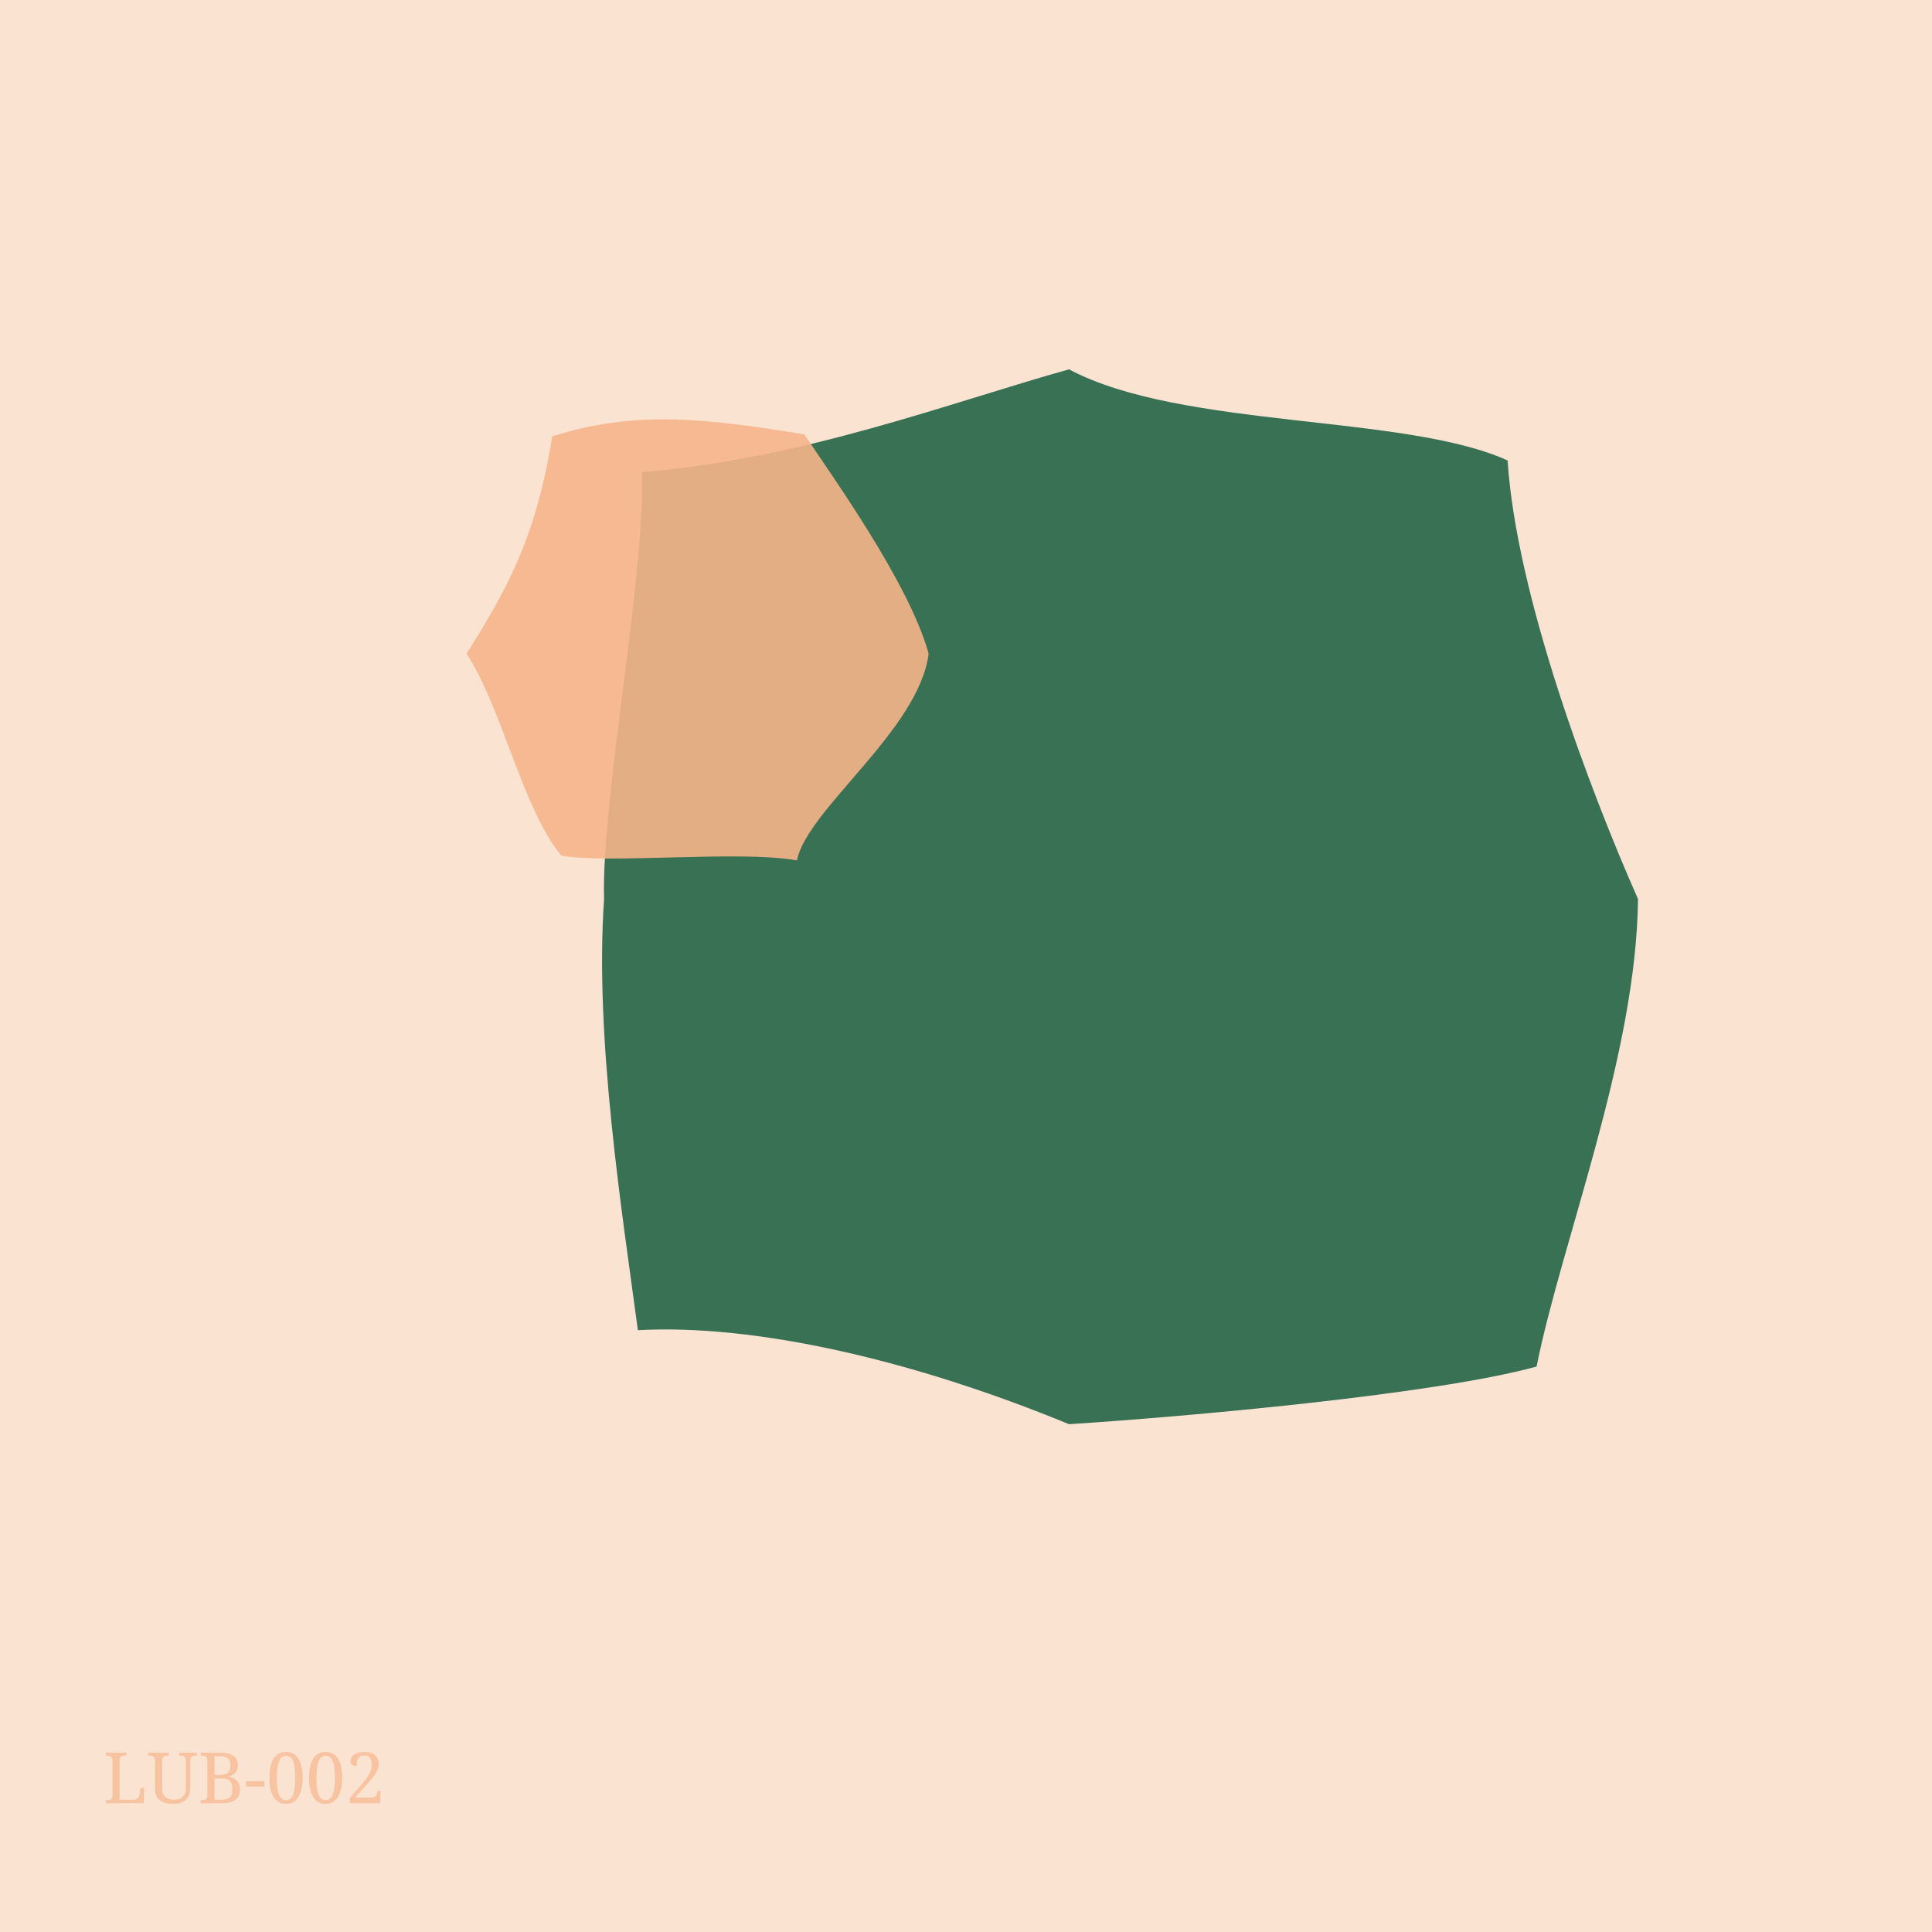
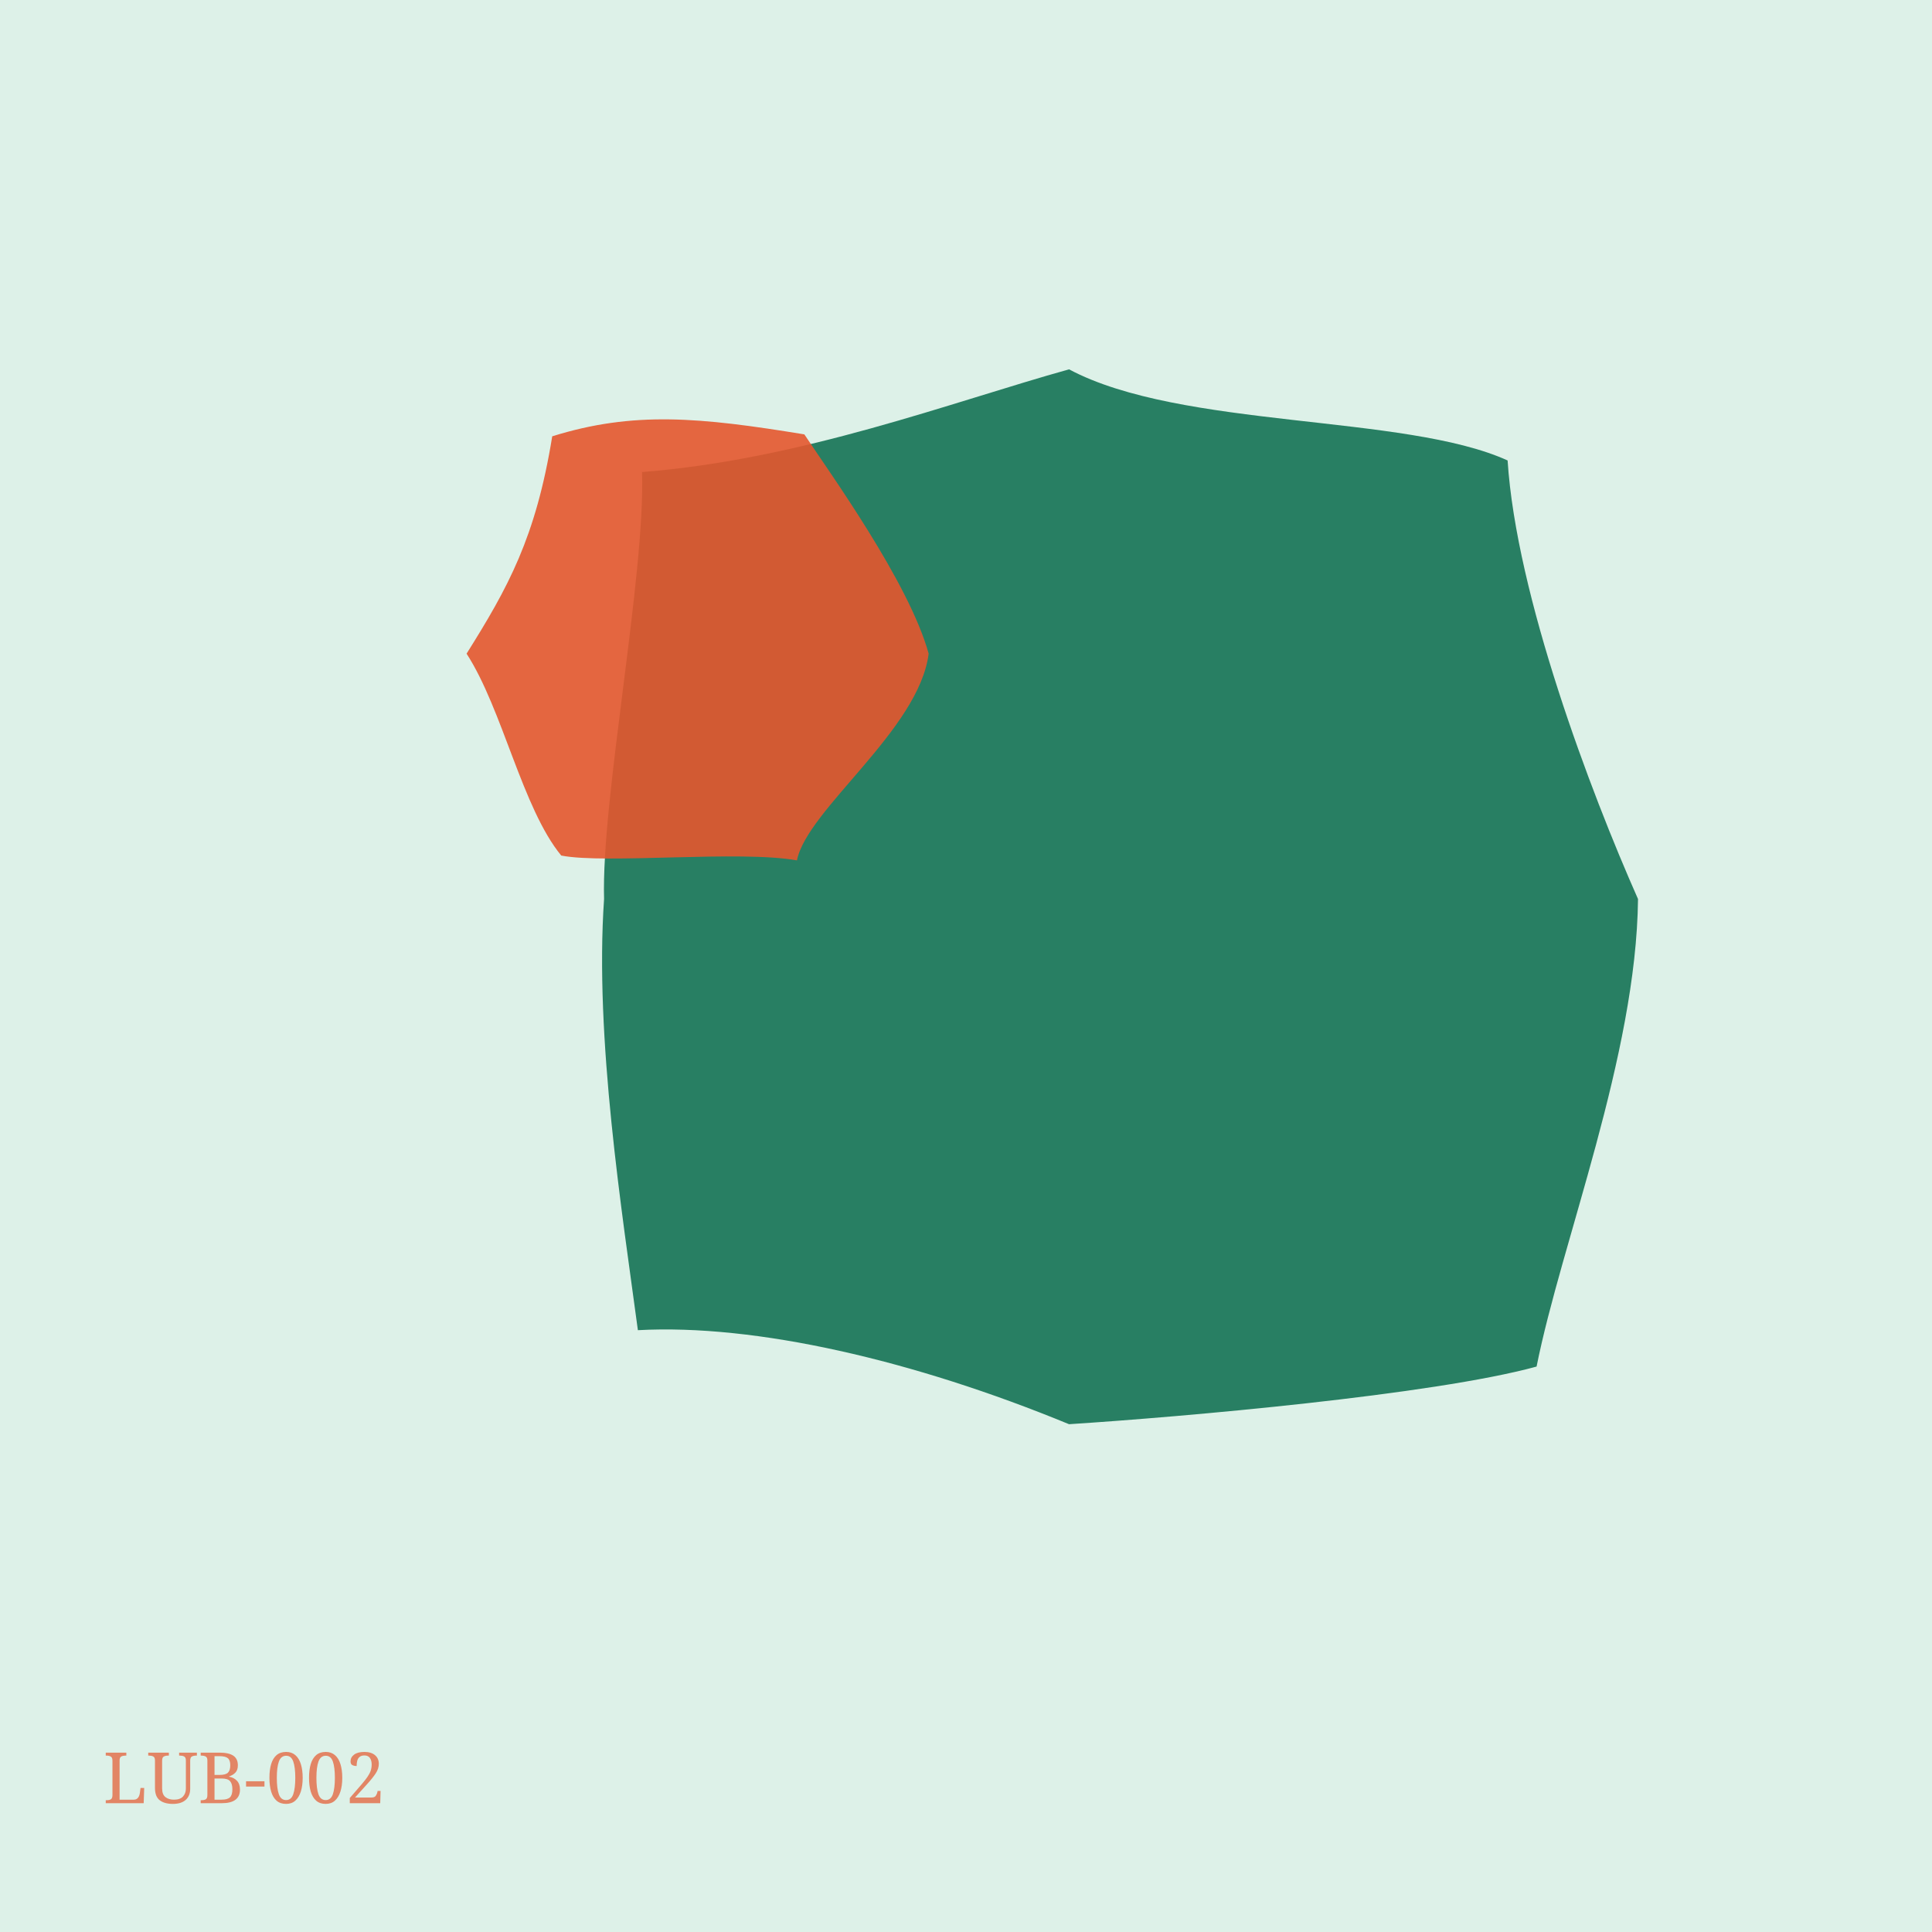
<svg xmlns="http://www.w3.org/2000/svg" viewBox="0 0 600 600" role="img" aria-label="LUB-002">
-   <rect width="600" height="600" fill="#FBE3D2" />
-   <path d="M 508.7 279.2 C 508.2 327.8, 484.9 385.8, 477.2 424.4 C 445.1 433.2, 367.6 440.0, 332.0 442.3 C 283.7 422.4, 234.6 411.1, 198.1 413.1 C 193.2 376.5, 184.6 322.3, 187.6 279.2 C 186.7 248.3, 200.4 179.0, 199.4 146.6 C 249.0 142.7, 295.4 124.9, 332.0 114.7 C 366.9 133.3, 436.3 128.5, 468.2 143.0 C 470.9 185.0, 493.9 245.8, 508.7 279.2 Z" fill="#2F6B4F" opacity="0.95" />
-   <path d="M 288.4 203.0 C 285.4 226.7, 250.6 251.4, 247.5 267.2 C 229.8 264.0, 188.1 268.4, 174.3 265.7 C 162.2 251.0, 156.1 220.3, 144.9 203.0 C 157.7 182.6, 166.4 167.0, 171.5 135.5 C 196.8 127.6, 217.4 129.6, 249.8 134.9 C 257.5 146.6, 282.3 180.8, 288.4 203.0 Z" fill="#F6B58A" opacity="0.9" />
-   <text x="32" y="560" font-family="Georgia, serif" font-size="22" fill="#F6B58A" opacity="0.7">LUB-002</text>
+   <rect width="600" height="600" fill="#DDF1E8" />
+   <path d="M 508.7 279.2 C 508.2 327.8, 484.9 385.8, 477.2 424.4 C 445.1 433.2, 367.6 440.0, 332.0 442.3 C 283.7 422.4, 234.6 411.1, 198.1 413.1 C 193.2 376.5, 184.6 322.3, 187.6 279.2 C 186.7 248.3, 200.4 179.0, 199.4 146.6 C 249.0 142.7, 295.4 124.9, 332.0 114.7 C 366.9 133.3, 436.3 128.5, 468.2 143.0 C 470.9 185.0, 493.9 245.8, 508.7 279.2 Z" fill="#1F7A5C" opacity="0.95" />
+   <path d="M 288.4 203.0 C 285.4 226.7, 250.6 251.4, 247.5 267.2 C 229.8 264.0, 188.1 268.4, 174.3 265.7 C 162.2 251.0, 156.1 220.3, 144.9 203.0 C 157.7 182.6, 166.4 167.0, 171.5 135.5 C 196.8 127.6, 217.4 129.6, 249.8 134.9 C 257.5 146.6, 282.3 180.8, 288.4 203.0 Z" fill="#E4572E" opacity="0.9" />
+   <text x="32" y="560" font-family="Georgia, serif" font-size="22" fill="#E4572E" opacity="0.7">LUB-002</text>
</svg>
